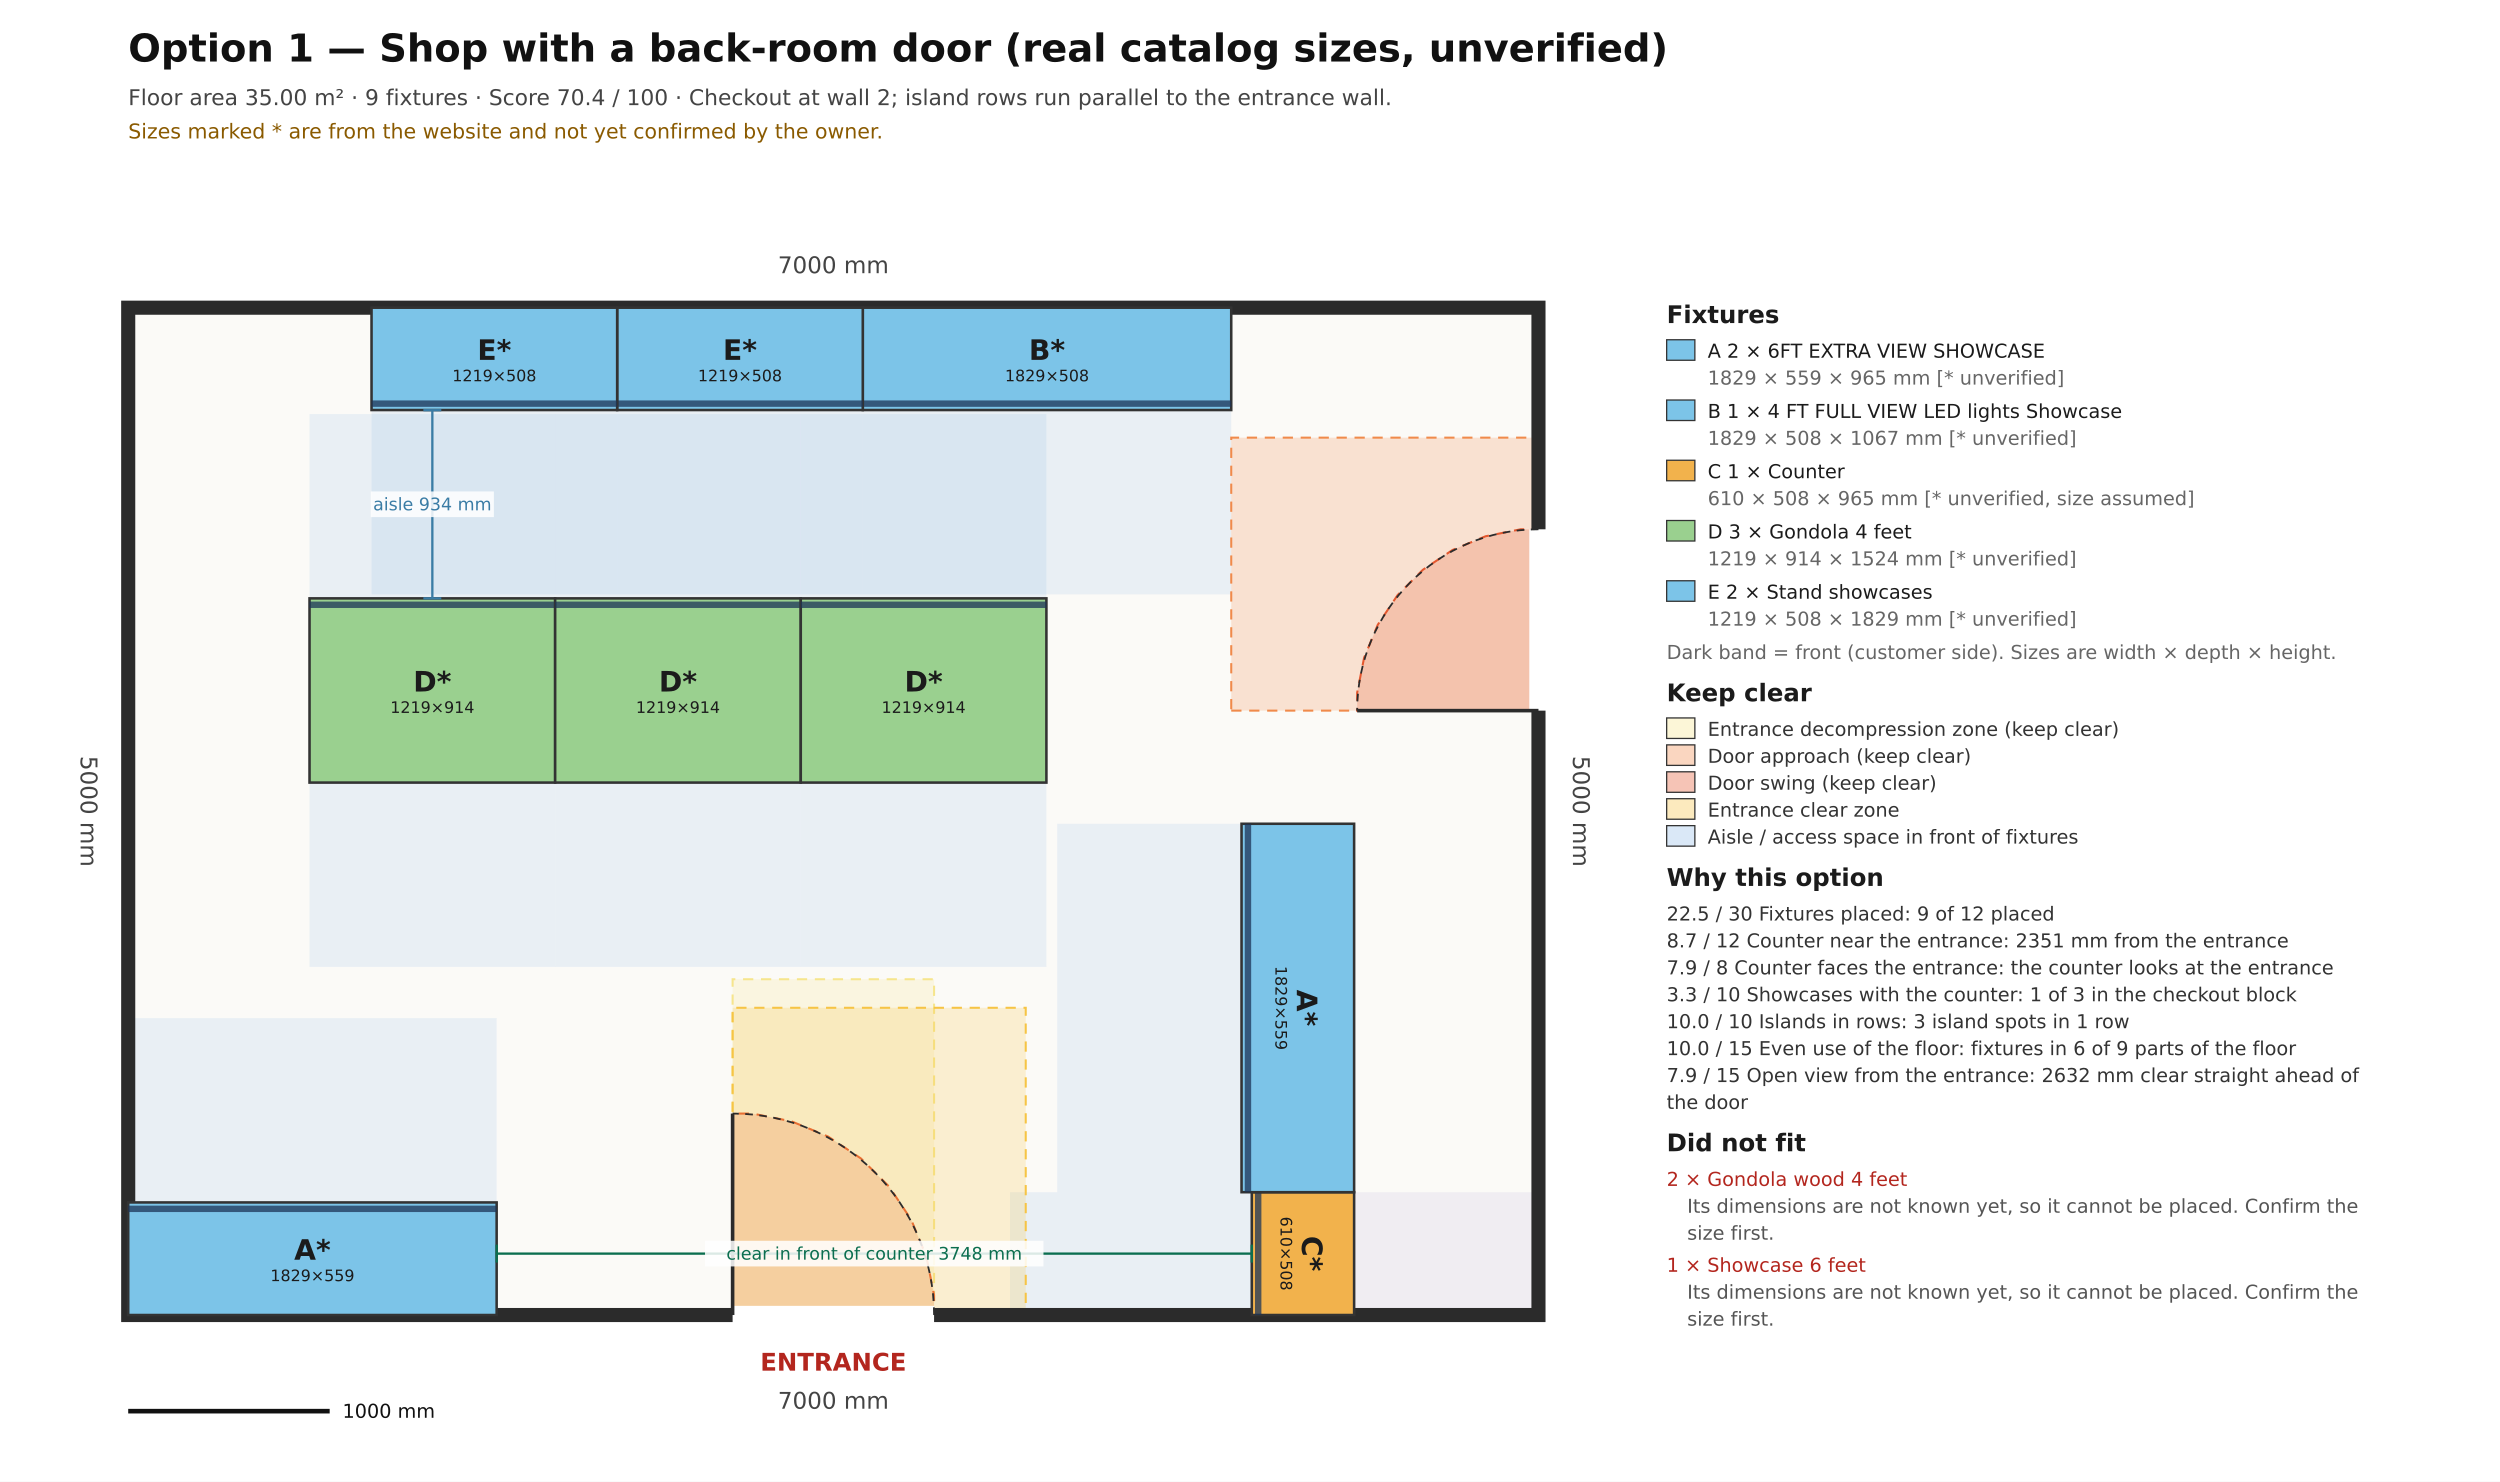
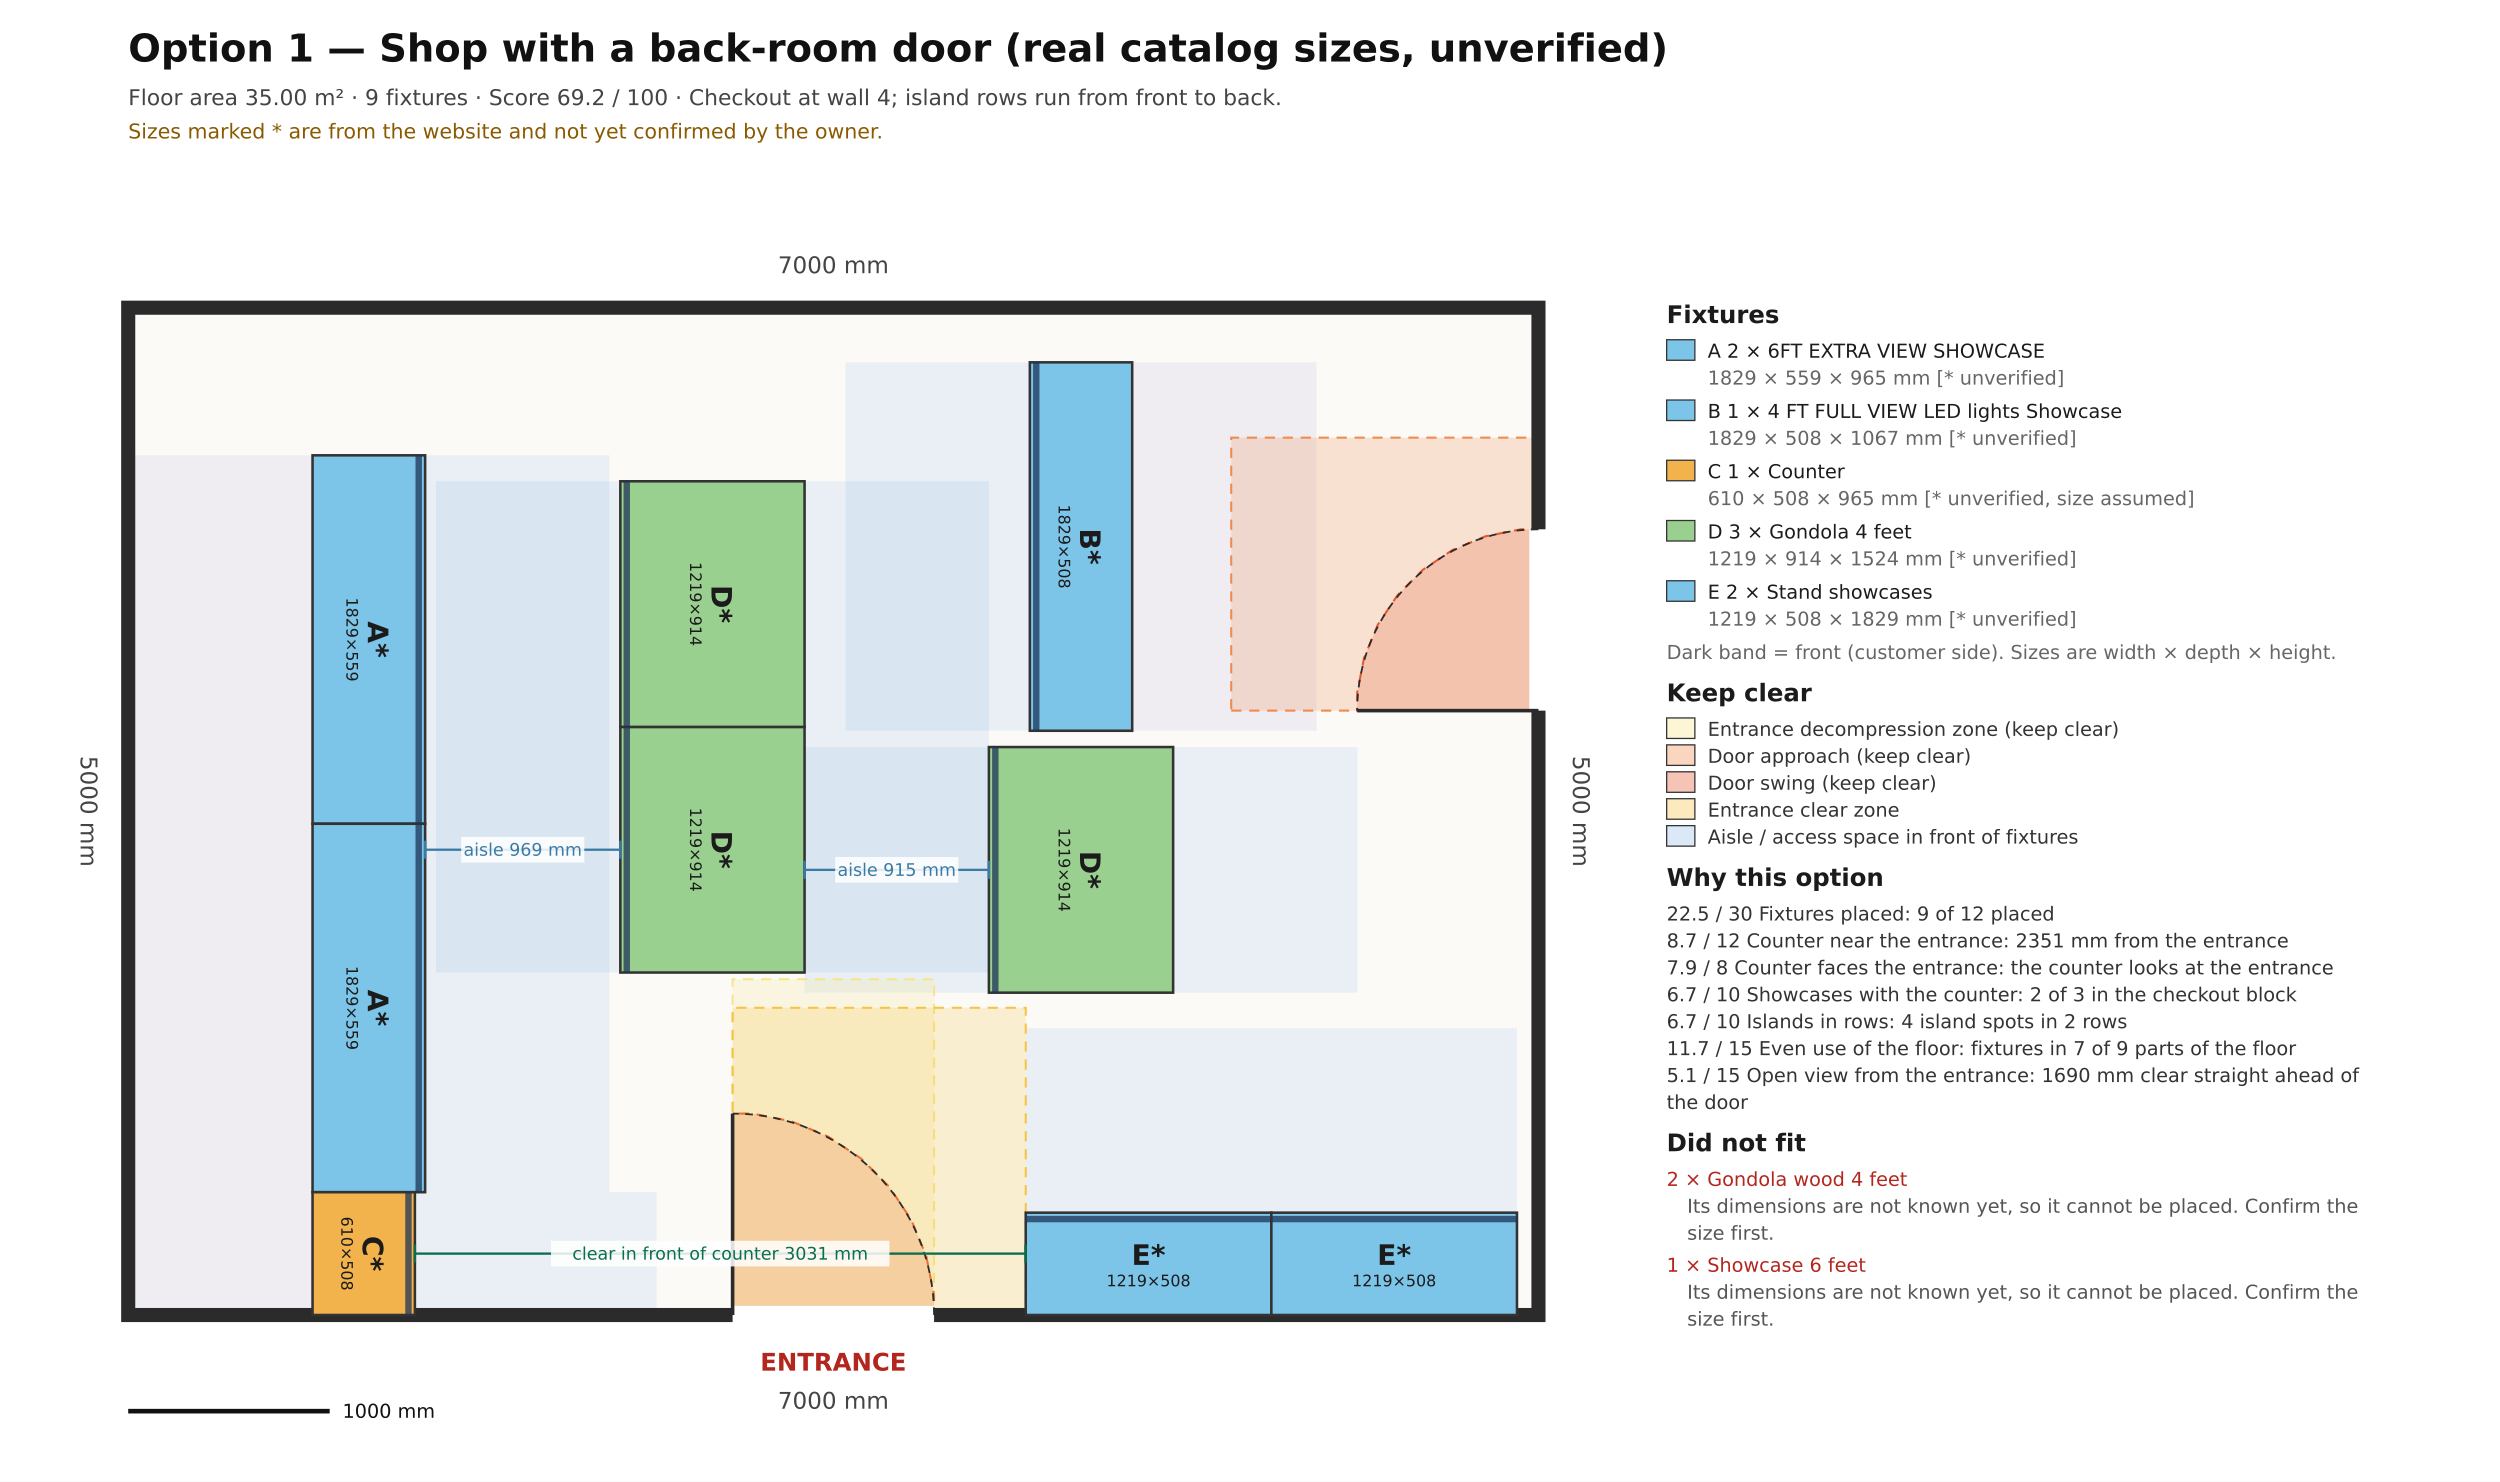
<svg xmlns="http://www.w3.org/2000/svg" viewBox="0 0 12409.1 7354.5" width="12409.1mm" height="7354.5mm" font-family="DejaVu Sans, Arial, sans-serif">
  <rect x="0" y="0" width="12409.1" height="7354.5" fill="#ffffff" />
  <text x="636.4" y="305.5" font-size="190.9" font-weight="bold" fill="#111111">Option 1 — Shop with a back-room door (real catalog sizes, unverified)</text>
-   <text x="636.4" y="521.8" font-size="108.2" fill="#444444">Floor area 35.00 m²  ·  9 fixtures  ·  Score 70.4 / 100  ·  Checkout at wall 2; island rows run parallel to the entrance wall.</text>
+   <text x="636.4" y="521.8" font-size="108.2" fill="#444444">Floor area 35.00 m²  ·  9 fixtures  ·  Score 69.2 / 100  ·  Checkout at wall 4; island rows run from front to back.</text>
  <text x="636.4" y="687.3" font-size="101.8" fill="#8a5a00">Sizes marked * are from the website and not yet confirmed by the owner.</text>
  <polygon data-role="room-outline" data-plan-points="0.000,0.000 7000.000,0.000 7000.000,5000.000 0.000,5000.000" points="636.364,6527.273 7636.364,6527.273 7636.364,1527.273 636.364,1527.273" fill="#fbfaf7" stroke="none" />
-   <polygon data-access-zone="f01" points="6213.4,6527.3 6213.4,5917.7 5013.4,5917.7 5013.4,6527.3" fill="#4a90d9" fill-opacity="0.10" stroke="none" />
-   <polygon data-access-zone="f01" points="7636.4,6527.3 7636.4,5917.7 6721.4,5917.7 6721.4,6527.3" fill="#8e7cc3" fill-opacity="0.10" stroke="none" />
-   <polygon data-access-zone="f02" points="6162.6,5917.7 6162.6,4088.9 5247.6,4088.9 5247.6,5917.7" fill="#4a90d9" fill-opacity="0.10" stroke="none" />
-   <polygon data-access-zone="f03" points="636.4,5968.5 2465.2,5968.5 2465.2,5053.5 636.4,5053.5" fill="#4a90d9" fill-opacity="0.10" stroke="none" />
-   <polygon data-access-zone="f04" points="6111.4,2035.3 4282.6,2035.3 4282.6,2950.3 6111.4,2950.3" fill="#4a90d9" fill-opacity="0.10" stroke="none" />
-   <polygon data-access-zone="f05" points="4282.6,2035.3 3063.4,2035.3 3063.4,2950.3 4282.6,2950.3" fill="#4a90d9" fill-opacity="0.10" stroke="none" />
-   <polygon data-access-zone="f06" points="3063.4,2035.3 1844.2,2035.3 1844.2,2950.3 3063.4,2950.3" fill="#4a90d9" fill-opacity="0.10" stroke="none" />
-   <polygon data-access-zone="f07" points="1536.4,2970.1 2755.6,2970.1 2755.6,2055.1 1536.4,2055.1" fill="#4a90d9" fill-opacity="0.10" stroke="none" />
-   <polygon data-access-zone="f07" points="1536.4,4799.5 2755.6,4799.5 2755.6,3884.5 1536.4,3884.5" fill="#4a90d9" fill-opacity="0.10" stroke="none" />
-   <polygon data-access-zone="f08" points="2755.6,2970.1 3974.8,2970.1 3974.8,2055.1 2755.6,2055.1" fill="#4a90d9" fill-opacity="0.10" stroke="none" />
-   <polygon data-access-zone="f08" points="2755.6,4799.5 3974.8,4799.5 3974.8,3884.5 2755.6,3884.5" fill="#4a90d9" fill-opacity="0.10" stroke="none" />
-   <polygon data-access-zone="f09" points="3974.8,2970.1 5194.0,2970.1 5194.0,2055.1 3974.8,2055.1" fill="#4a90d9" fill-opacity="0.10" stroke="none" />
-   <polygon data-access-zone="f09" points="3974.8,4799.5 5194.0,4799.5 5194.0,3884.5 3974.8,3884.5" fill="#4a90d9" fill-opacity="0.10" stroke="none" />
+   <polygon data-access-zone="f01" points="2110.2,2260.1 2110.2,4088.9 3025.2,4088.9 3025.2,2260.1" fill="#4a90d9" fill-opacity="0.10" stroke="none" />
+   <polygon data-access-zone="f01" points="636.4,2260.1 636.4,4088.9 1551.4,4088.9 1551.4,2260.1" fill="#8e7cc3" fill-opacity="0.10" stroke="none" />
+   <polygon data-access-zone="f02" points="2110.2,4088.9 2110.2,5917.7 3025.2,5917.7 3025.2,4088.9" fill="#4a90d9" fill-opacity="0.10" stroke="none" />
+   <polygon data-access-zone="f02" points="636.4,4088.9 636.4,5917.7 1551.4,5917.7 1551.4,4088.9" fill="#8e7cc3" fill-opacity="0.10" stroke="none" />
+   <polygon data-access-zone="f03" points="2059.4,5917.7 2059.4,6527.3 3259.4,6527.3 3259.4,5917.7" fill="#4a90d9" fill-opacity="0.10" stroke="none" />
+   <polygon data-access-zone="f03" points="636.4,5917.7 636.4,6527.3 1551.4,6527.3 1551.4,5917.7" fill="#8e7cc3" fill-opacity="0.10" stroke="none" />
+   <polygon data-access-zone="f04" points="5091.4,6019.3 6310.6,6019.3 6310.6,5104.3 5091.4,5104.3" fill="#4a90d9" fill-opacity="0.10" stroke="none" />
+   <polygon data-access-zone="f05" points="6310.6,6019.3 7529.8,6019.3 7529.8,5104.3 6310.6,5104.3" fill="#4a90d9" fill-opacity="0.10" stroke="none" />
+   <polygon data-access-zone="f06" points="3079.2,4827.3 3079.2,3608.1 2164.2,3608.1 2164.2,4827.3" fill="#4a90d9" fill-opacity="0.10" stroke="none" />
+   <polygon data-access-zone="f06" points="4908.6,4827.3 4908.6,3608.1 3993.6,3608.1 3993.6,4827.3" fill="#4a90d9" fill-opacity="0.10" stroke="none" />
+   <polygon data-access-zone="f07" points="3079.2,3608.1 3079.2,2388.9 2164.2,2388.9 2164.2,3608.1" fill="#4a90d9" fill-opacity="0.10" stroke="none" />
+   <polygon data-access-zone="f07" points="4908.6,3608.1 4908.6,2388.9 3993.6,2388.9 3993.6,3608.1" fill="#4a90d9" fill-opacity="0.10" stroke="none" />
+   <polygon data-access-zone="f08" points="4908.6,4927.3 4908.6,3708.1 3993.6,3708.1 3993.6,4927.3" fill="#4a90d9" fill-opacity="0.10" stroke="none" />
+   <polygon data-access-zone="f08" points="6738.0,4927.3 6738.0,3708.1 5823.0,3708.1 5823.0,4927.3" fill="#4a90d9" fill-opacity="0.10" stroke="none" />
+   <polygon data-access-zone="f09" points="5111.8,3627.3 5111.8,1798.5 4196.8,1798.5 4196.8,3627.3" fill="#4a90d9" fill-opacity="0.10" stroke="none" />
+   <polygon data-access-zone="f09" points="6534.8,3627.3 6534.8,1798.5 5619.8,1798.5 5619.8,3627.3" fill="#8e7cc3" fill-opacity="0.10" stroke="none" />
  <polygon data-zone-id="back-room-door:door-approach" points="6111.4,3527.3 7636.4,3527.3 7636.4,2172.3 6111.4,2172.3" fill="#f08a4b" fill-opacity="0.22" stroke="#f08a4b" stroke-width="10.2" stroke-dasharray="50.9 38.2" />
  <polygon data-zone-id="back-room-door:door-swing" points="6736.4,3527.3 7636.4,3527.3 7636.4,2627.3 7547.7,2627.3 7373.8,2661.9 7210.1,2729.7 7062.6,2828.2 6937.3,2953.6 6838.8,3101.0 6770.9,3264.8 6736.4,3438.6" fill="#e4572e" fill-opacity="0.22" stroke="#e4572e" stroke-width="10.2" stroke-dasharray="50.9 38.2" />
  <polygon data-zone-id="entrance:decompression" points="3636.4,6527.3 4636.4,6527.3 4636.4,4860.6 3636.4,4860.6" fill="#f6e58d" fill-opacity="0.22" stroke="#f6e58d" stroke-width="10.2" stroke-dasharray="50.9 38.2" />
  <polygon data-zone-id="entrance:door-swing" points="3636.4,6527.3 4636.4,6527.3 4636.4,6428.8 4597.9,6235.6 4522.6,6053.6 4413.1,5889.8 4273.8,5750.5 4110.0,5641.1 3928.1,5565.7 3734.9,5527.3 3636.4,5527.3" fill="#e4572e" fill-opacity="0.22" stroke="#e4572e" stroke-width="10.2" stroke-dasharray="50.9 38.2" />
  <polygon data-zone-id="entrance:entrance-clear" points="3636.4,6527.3 5091.4,6527.3 5091.4,5002.3 3636.4,5002.3" fill="#f6c445" fill-opacity="0.22" stroke="#f6c445" stroke-width="10.2" stroke-dasharray="50.9 38.2" />
  <polygon points="636.4,6527.3 7636.4,6527.3 7636.4,1527.3 636.4,1527.3" fill="none" stroke="#2b2b2b" stroke-width="70.0" stroke-linejoin="miter" />
  <line data-door-id="back-room-door" x1="7636.4" y1="3527.3" x2="7636.4" y2="2627.3" stroke="#ffffff" stroke-width="91.0" />
  <line x1="7636.4" y1="3527.3" x2="6736.4" y2="3527.3" stroke="#2b2b2b" stroke-width="17.8" />
  <path d="M 7636.4 2627.3 A 900.0 900.0 0 0 0 6736.4 3527.3" fill="none" stroke="#2b2b2b" stroke-width="8.9" stroke-dasharray="38.2 31.8" />
  <line data-door-id="entrance" x1="3636.4" y1="6527.3" x2="4636.4" y2="6527.3" stroke="#ffffff" stroke-width="91.0" />
  <line x1="3636.4" y1="6527.3" x2="3636.4" y2="5527.3" stroke="#2b2b2b" stroke-width="17.8" />
  <path d="M 4636.4 6527.3 A 1000.0 1000.0 0 0 0 3636.4 5527.3" fill="none" stroke="#2b2b2b" stroke-width="8.9" stroke-dasharray="38.2 31.8" />
  <text x="4136.4" y="6769.1" font-size="120.9" font-weight="bold" fill="#b3261e" text-anchor="middle" dominant-baseline="middle">ENTRANCE</text>
  <text data-wall-index="0" data-length-um="7000000" x="4136.4" y="6960.0" font-size="114.5" fill="#444444" text-anchor="middle" dominant-baseline="middle" transform="rotate(0.0 4136.4 6960.0)">7000 mm</text>
  <text data-wall-index="1" data-length-um="5000000" x="7840.0" y="4027.3" font-size="114.5" fill="#444444" text-anchor="middle" dominant-baseline="middle" transform="rotate(90.0 7840.0 4027.3)">5000 mm</text>
  <text data-wall-index="2" data-length-um="7000000" x="4136.4" y="1323.6" font-size="114.5" fill="#444444" text-anchor="middle" dominant-baseline="middle" transform="rotate(0.0 4136.4 1323.6)">7000 mm</text>
  <text data-wall-index="3" data-length-um="5000000" x="432.7" y="4027.3" font-size="114.5" fill="#444444" text-anchor="middle" dominant-baseline="middle" transform="rotate(90.0 432.7 4027.3)">5000 mm</text>
-   <polygon data-placement-id="f01" data-product-id="nhf-c" data-width-um="609600" data-depth-um="508000" data-plan-points="6085.000,0.000 6085.000,609.600 5577.000,609.600 5577.000,0.000" points="6721.364,6527.273 6721.364,5917.673 6213.364,5917.673 6213.364,6527.273" fill="#f2b24c" stroke="#333333" stroke-width="12.7" />
-   <line x1="6245.2" y1="6527.3" x2="6245.2" y2="5917.7" stroke="#1d3557" stroke-width="31.8" stroke-opacity="0.75" />
-   <text data-label-for="f01" x="6467.4" y="6179.1" font-size="140.0" font-weight="bold" fill="#1b1b1b" text-anchor="middle" dominant-baseline="central" transform="rotate(90.0 6467.4 6222.5)">C*</text>
-   <text x="6467.4" y="6306.5" font-size="78.9" fill="#1b1b1b" text-anchor="middle" dominant-baseline="central" transform="rotate(90.0 6467.4 6222.5)">610×508</text>
-   <polygon data-placement-id="f02" data-product-id="nhf-6ft-extra-view-showcase" data-width-um="1828800" data-depth-um="558800" data-plan-points="6085.000,609.600 6085.000,2438.400 5526.200,2438.400 5526.200,609.600" points="6721.364,5917.673 6721.364,4088.873 6162.564,4088.873 6162.564,5917.673" fill="#7cc4e8" stroke="#333333" stroke-width="12.7" />
-   <line x1="6194.4" y1="5917.7" x2="6194.4" y2="4088.9" stroke="#1d3557" stroke-width="31.8" stroke-opacity="0.75" />
-   <text data-label-for="f02" x="6442.0" y="4959.9" font-size="140.0" font-weight="bold" fill="#1b1b1b" text-anchor="middle" dominant-baseline="central" transform="rotate(90.0 6442.0 5003.3)">A*</text>
-   <text x="6442.0" y="5087.3" font-size="78.9" fill="#1b1b1b" text-anchor="middle" dominant-baseline="central" transform="rotate(90.0 6442.0 5003.3)">1829×559</text>
-   <polygon data-placement-id="f03" data-product-id="nhf-6ft-extra-view-showcase" data-width-um="1828800" data-depth-um="558800" data-plan-points="0.000,0.000 1828.800,0.000 1828.800,558.800 0.000,558.800" points="636.364,6527.273 2465.164,6527.273 2465.164,5968.473 636.364,5968.473" fill="#7cc4e8" stroke="#333333" stroke-width="12.7" />
-   <line x1="636.4" y1="6000.3" x2="2465.2" y2="6000.3" stroke="#1d3557" stroke-width="31.8" stroke-opacity="0.75" />
-   <text data-label-for="f03" x="1550.8" y="6204.5" font-size="140.0" font-weight="bold" fill="#1b1b1b" text-anchor="middle" dominant-baseline="central" transform="rotate(0.0 1550.8 6247.9)">A*</text>
-   <text x="1550.8" y="6331.9" font-size="78.9" fill="#1b1b1b" text-anchor="middle" dominant-baseline="central" transform="rotate(0.0 1550.8 6247.9)">1829×559</text>
-   <polygon data-placement-id="f04" data-product-id="nhf-6ft-full-view-led-lights-showcase" data-width-um="1828800" data-depth-um="508000" data-plan-points="5475.000,5000.000 3646.200,5000.000 3646.200,4492.000 5475.000,4492.000" points="6111.364,1527.273 4282.564,1527.273 4282.564,2035.273 6111.364,2035.273" fill="#7cc4e8" stroke="#333333" stroke-width="12.7" />
-   <line x1="6111.4" y1="2003.5" x2="4282.6" y2="2003.5" stroke="#1d3557" stroke-width="31.8" stroke-opacity="0.75" />
-   <text data-label-for="f04" x="5197.0" y="1737.9" font-size="140.0" font-weight="bold" fill="#1b1b1b" text-anchor="middle" dominant-baseline="central" transform="rotate(0.0 5197.0 1781.3)">B*</text>
-   <text x="5197.0" y="1865.3" font-size="78.9" fill="#1b1b1b" text-anchor="middle" dominant-baseline="central" transform="rotate(0.0 5197.0 1781.3)">1829×508</text>
-   <polygon data-placement-id="f05" data-product-id="nhf-s-1" data-width-um="1219200" data-depth-um="508000" data-plan-points="3646.200,5000.000 2427.000,5000.000 2427.000,4492.000 3646.200,4492.000" points="4282.564,1527.273 3063.364,1527.273 3063.364,2035.273 4282.564,2035.273" fill="#7cc4e8" stroke="#333333" stroke-width="12.7" />
-   <line x1="4282.6" y1="2003.5" x2="3063.4" y2="2003.5" stroke="#1d3557" stroke-width="31.8" stroke-opacity="0.75" />
-   <text data-label-for="f05" x="3673.0" y="1737.9" font-size="140.0" font-weight="bold" fill="#1b1b1b" text-anchor="middle" dominant-baseline="central" transform="rotate(0.0 3673.0 1781.3)">E*</text>
-   <text x="3673.0" y="1865.3" font-size="78.9" fill="#1b1b1b" text-anchor="middle" dominant-baseline="central" transform="rotate(0.0 3673.0 1781.3)">1219×508</text>
-   <polygon data-placement-id="f06" data-product-id="nhf-s-1" data-width-um="1219200" data-depth-um="508000" data-plan-points="2427.000,5000.000 1207.800,5000.000 1207.800,4492.000 2427.000,4492.000" points="3063.364,1527.273 1844.164,1527.273 1844.164,2035.273 3063.364,2035.273" fill="#7cc4e8" stroke="#333333" stroke-width="12.7" />
-   <line x1="3063.4" y1="2003.5" x2="1844.2" y2="2003.5" stroke="#1d3557" stroke-width="31.8" stroke-opacity="0.75" />
-   <text data-label-for="f06" x="2453.8" y="1737.9" font-size="140.0" font-weight="bold" fill="#1b1b1b" text-anchor="middle" dominant-baseline="central" transform="rotate(0.0 2453.8 1781.3)">E*</text>
-   <text x="2453.8" y="1865.3" font-size="78.9" fill="#1b1b1b" text-anchor="middle" dominant-baseline="central" transform="rotate(0.0 2453.8 1781.3)">1219×508</text>
-   <polygon data-placement-id="f07" data-product-id="nhf-g" data-width-um="1219200" data-depth-um="914400" data-plan-points="900.000,2642.800 2119.200,2642.800 2119.200,3557.200 900.000,3557.200" points="1536.364,3884.473 2755.564,3884.473 2755.564,2970.073 1536.364,2970.073" fill="#9ad08f" stroke="#333333" stroke-width="12.7" />
-   <line x1="1536.4" y1="3001.9" x2="2755.6" y2="3001.9" stroke="#1d3557" stroke-width="31.8" stroke-opacity="0.75" />
-   <text data-label-for="f07" x="2146.0" y="3383.9" font-size="140.0" font-weight="bold" fill="#1b1b1b" text-anchor="middle" dominant-baseline="central" transform="rotate(0.0 2146.0 3427.3)">D*</text>
-   <text x="2146.0" y="3511.3" font-size="78.9" fill="#1b1b1b" text-anchor="middle" dominant-baseline="central" transform="rotate(0.0 2146.0 3427.3)">1219×914</text>
-   <polygon data-placement-id="f08" data-product-id="nhf-g" data-width-um="1219200" data-depth-um="914400" data-plan-points="2119.200,2642.800 3338.400,2642.800 3338.400,3557.200 2119.200,3557.200" points="2755.564,3884.473 3974.764,3884.473 3974.764,2970.073 2755.564,2970.073" fill="#9ad08f" stroke="#333333" stroke-width="12.7" />
-   <line x1="2755.6" y1="3001.9" x2="3974.8" y2="3001.9" stroke="#1d3557" stroke-width="31.8" stroke-opacity="0.75" />
-   <text data-label-for="f08" x="3365.2" y="3383.9" font-size="140.0" font-weight="bold" fill="#1b1b1b" text-anchor="middle" dominant-baseline="central" transform="rotate(0.0 3365.2 3427.3)">D*</text>
-   <text x="3365.2" y="3511.3" font-size="78.9" fill="#1b1b1b" text-anchor="middle" dominant-baseline="central" transform="rotate(0.0 3365.2 3427.3)">1219×914</text>
-   <polygon data-placement-id="f09" data-product-id="nhf-g" data-width-um="1219200" data-depth-um="914400" data-plan-points="3338.400,2642.800 4557.600,2642.800 4557.600,3557.200 3338.400,3557.200" points="3974.764,3884.473 5193.964,3884.473 5193.964,2970.073 3974.764,2970.073" fill="#9ad08f" stroke="#333333" stroke-width="12.7" />
-   <line x1="3974.8" y1="3001.9" x2="5194.0" y2="3001.9" stroke="#1d3557" stroke-width="31.8" stroke-opacity="0.75" />
-   <text data-label-for="f09" x="4584.4" y="3383.9" font-size="140.0" font-weight="bold" fill="#1b1b1b" text-anchor="middle" dominant-baseline="central" transform="rotate(0.0 4584.4 3427.3)">D*</text>
-   <text x="4584.4" y="3511.3" font-size="78.9" fill="#1b1b1b" text-anchor="middle" dominant-baseline="central" transform="rotate(0.0 4584.4 3427.3)">1219×914</text>
-   <line data-aisle="main" data-width-um="3748000" x1="6213.4" y1="6222.5" x2="2465.4" y2="6222.5" stroke="#0b6e4f" stroke-width="11.5" />
-   <line x1="6213.4" y1="6267.0" x2="6213.4" y2="6177.9" stroke="#0b6e4f" stroke-width="11.5" />
-   <line x1="2465.4" y1="6267.0" x2="2465.4" y2="6177.9" stroke="#0b6e4f" stroke-width="11.5" />
-   <rect x="3499.4" y="6158.8" width="1680.0" height="127.3" fill="#ffffff" fill-opacity="0.85" />
-   <text x="4339.4" y="6222.5" font-size="86.5" fill="#0b6e4f" text-anchor="middle" dominant-baseline="central">clear in front of counter 3748 mm</text>
-   <line data-aisle="secondary" data-width-um="934000" x1="2146.0" y1="2970.1" x2="2146.0" y2="2036.1" stroke="#3a7ca5" stroke-width="11.5" />
-   <line x1="2101.4" y1="2970.1" x2="2190.5" y2="2970.1" stroke="#3a7ca5" stroke-width="11.5" />
-   <line x1="2101.4" y1="2036.1" x2="2190.5" y2="2036.1" stroke="#3a7ca5" stroke-width="11.5" />
-   <rect x="1840.5" y="2439.4" width="610.9" height="127.3" fill="#ffffff" fill-opacity="0.85" />
-   <text x="2146.0" y="2503.1" font-size="86.5" fill="#3a7ca5" text-anchor="middle" dominant-baseline="central">aisle 934 mm</text>
+   <polygon data-placement-id="f01" data-product-id="nhf-6ft-extra-view-showcase" data-width-um="1828800" data-depth-um="558800" data-plan-points="915.000,4267.200 915.000,2438.400 1473.800,2438.400 1473.800,4267.200" points="1551.364,2260.073 1551.364,4088.873 2110.164,4088.873 2110.164,2260.073" fill="#7cc4e8" stroke="#333333" stroke-width="12.7" />
+   <line x1="2078.3" y1="2260.1" x2="2078.3" y2="4088.9" stroke="#1d3557" stroke-width="31.8" stroke-opacity="0.75" />
+   <text data-label-for="f01" x="1830.8" y="3131.1" font-size="140.0" font-weight="bold" fill="#1b1b1b" text-anchor="middle" dominant-baseline="central" transform="rotate(90.0 1830.8 3174.5)">A*</text>
+   <text x="1830.8" y="3258.5" font-size="78.9" fill="#1b1b1b" text-anchor="middle" dominant-baseline="central" transform="rotate(90.0 1830.8 3174.5)">1829×559</text>
+   <polygon data-placement-id="f02" data-product-id="nhf-6ft-extra-view-showcase" data-width-um="1828800" data-depth-um="558800" data-plan-points="915.000,2438.400 915.000,609.600 1473.800,609.600 1473.800,2438.400" points="1551.364,4088.873 1551.364,5917.673 2110.164,5917.673 2110.164,4088.873" fill="#7cc4e8" stroke="#333333" stroke-width="12.7" />
+   <line x1="2078.3" y1="4088.9" x2="2078.3" y2="5917.7" stroke="#1d3557" stroke-width="31.8" stroke-opacity="0.75" />
+   <text data-label-for="f02" x="1830.8" y="4959.9" font-size="140.0" font-weight="bold" fill="#1b1b1b" text-anchor="middle" dominant-baseline="central" transform="rotate(90.0 1830.8 5003.3)">A*</text>
+   <text x="1830.8" y="5087.3" font-size="78.9" fill="#1b1b1b" text-anchor="middle" dominant-baseline="central" transform="rotate(90.0 1830.8 5003.3)">1829×559</text>
+   <polygon data-placement-id="f03" data-product-id="nhf-c" data-width-um="609600" data-depth-um="508000" data-plan-points="915.000,609.600 915.000,0.000 1423.000,0.000 1423.000,609.600" points="1551.364,5917.673 1551.364,6527.273 2059.364,6527.273 2059.364,5917.673" fill="#f2b24c" stroke="#333333" stroke-width="12.7" />
+   <line x1="2027.5" y1="5917.7" x2="2027.5" y2="6527.3" stroke="#1d3557" stroke-width="31.8" stroke-opacity="0.75" />
+   <text data-label-for="f03" x="1805.4" y="6179.1" font-size="140.0" font-weight="bold" fill="#1b1b1b" text-anchor="middle" dominant-baseline="central" transform="rotate(90.0 1805.4 6222.5)">C*</text>
+   <text x="1805.4" y="6306.5" font-size="78.9" fill="#1b1b1b" text-anchor="middle" dominant-baseline="central" transform="rotate(90.0 1805.4 6222.5)">610×508</text>
+   <polygon data-placement-id="f04" data-product-id="nhf-s-1" data-width-um="1219200" data-depth-um="508000" data-plan-points="4455.000,0.000 5674.200,0.000 5674.200,508.000 4455.000,508.000" points="5091.364,6527.273 6310.564,6527.273 6310.564,6019.273 5091.364,6019.273" fill="#7cc4e8" stroke="#333333" stroke-width="12.7" />
+   <line x1="5091.4" y1="6051.1" x2="6310.6" y2="6051.1" stroke="#1d3557" stroke-width="31.8" stroke-opacity="0.75" />
+   <text data-label-for="f04" x="5701.0" y="6229.9" font-size="140.0" font-weight="bold" fill="#1b1b1b" text-anchor="middle" dominant-baseline="central" transform="rotate(0.0 5701.0 6273.3)">E*</text>
+   <text x="5701.0" y="6357.3" font-size="78.9" fill="#1b1b1b" text-anchor="middle" dominant-baseline="central" transform="rotate(0.0 5701.0 6273.3)">1219×508</text>
+   <polygon data-placement-id="f05" data-product-id="nhf-s-1" data-width-um="1219200" data-depth-um="508000" data-plan-points="5674.200,0.000 6893.400,0.000 6893.400,508.000 5674.200,508.000" points="6310.564,6527.273 7529.764,6527.273 7529.764,6019.273 6310.564,6019.273" fill="#7cc4e8" stroke="#333333" stroke-width="12.7" />
+   <line x1="6310.6" y1="6051.1" x2="7529.8" y2="6051.1" stroke="#1d3557" stroke-width="31.8" stroke-opacity="0.75" />
+   <text data-label-for="f05" x="6920.2" y="6229.9" font-size="140.0" font-weight="bold" fill="#1b1b1b" text-anchor="middle" dominant-baseline="central" transform="rotate(0.0 6920.2 6273.3)">E*</text>
+   <text x="6920.2" y="6357.3" font-size="78.9" fill="#1b1b1b" text-anchor="middle" dominant-baseline="central" transform="rotate(0.0 6920.2 6273.3)">1219×508</text>
+   <polygon data-placement-id="f06" data-product-id="nhf-g" data-width-um="1219200" data-depth-um="914400" data-plan-points="3357.200,1700.000 3357.200,2919.200 2442.800,2919.200 2442.800,1700.000" points="3993.564,4827.273 3993.564,3608.073 3079.164,3608.073 3079.164,4827.273" fill="#9ad08f" stroke="#333333" stroke-width="12.7" />
+   <line x1="3111.0" y1="4827.3" x2="3111.0" y2="3608.1" stroke="#1d3557" stroke-width="31.8" stroke-opacity="0.75" />
+   <text data-label-for="f06" x="3536.4" y="4174.3" font-size="140.0" font-weight="bold" fill="#1b1b1b" text-anchor="middle" dominant-baseline="central" transform="rotate(90.0 3536.4 4217.7)">D*</text>
+   <text x="3536.4" y="4301.7" font-size="78.9" fill="#1b1b1b" text-anchor="middle" dominant-baseline="central" transform="rotate(90.0 3536.4 4217.7)">1219×914</text>
+   <polygon data-placement-id="f07" data-product-id="nhf-g" data-width-um="1219200" data-depth-um="914400" data-plan-points="3357.200,2919.200 3357.200,4138.400 2442.800,4138.400 2442.800,2919.200" points="3993.564,3608.073 3993.564,2388.873 3079.164,2388.873 3079.164,3608.073" fill="#9ad08f" stroke="#333333" stroke-width="12.7" />
+   <line x1="3111.0" y1="3608.1" x2="3111.0" y2="2388.9" stroke="#1d3557" stroke-width="31.8" stroke-opacity="0.75" />
+   <text data-label-for="f07" x="3536.4" y="2955.1" font-size="140.0" font-weight="bold" fill="#1b1b1b" text-anchor="middle" dominant-baseline="central" transform="rotate(90.0 3536.4 2998.5)">D*</text>
+   <text x="3536.4" y="3082.5" font-size="78.9" fill="#1b1b1b" text-anchor="middle" dominant-baseline="central" transform="rotate(90.0 3536.4 2998.5)">1219×914</text>
+   <polygon data-placement-id="f08" data-product-id="nhf-g" data-width-um="1219200" data-depth-um="914400" data-plan-points="5186.600,1600.000 5186.600,2819.200 4272.200,2819.200 4272.200,1600.000" points="5822.964,4927.273 5822.964,3708.073 4908.564,3708.073 4908.564,4927.273" fill="#9ad08f" stroke="#333333" stroke-width="12.7" />
+   <line x1="4940.4" y1="4927.3" x2="4940.4" y2="3708.1" stroke="#1d3557" stroke-width="31.8" stroke-opacity="0.75" />
+   <text data-label-for="f08" x="5365.8" y="4274.3" font-size="140.0" font-weight="bold" fill="#1b1b1b" text-anchor="middle" dominant-baseline="central" transform="rotate(90.0 5365.8 4317.7)">D*</text>
+   <text x="5365.8" y="4401.7" font-size="78.9" fill="#1b1b1b" text-anchor="middle" dominant-baseline="central" transform="rotate(90.0 5365.8 4317.7)">1219×914</text>
+   <polygon data-placement-id="f09" data-product-id="nhf-6ft-full-view-led-lights-showcase" data-width-um="1828800" data-depth-um="508000" data-plan-points="4983.400,2900.000 4983.400,4728.800 4475.400,4728.800 4475.400,2900.000" points="5619.764,3627.273 5619.764,1798.473 5111.764,1798.473 5111.764,3627.273" fill="#7cc4e8" stroke="#333333" stroke-width="12.7" />
+   <line x1="5143.6" y1="3627.3" x2="5143.6" y2="1798.5" stroke="#1d3557" stroke-width="31.8" stroke-opacity="0.75" />
+   <text data-label-for="f09" x="5365.8" y="2669.5" font-size="140.0" font-weight="bold" fill="#1b1b1b" text-anchor="middle" dominant-baseline="central" transform="rotate(90.0 5365.8 2712.9)">B*</text>
+   <text x="5365.8" y="2796.9" font-size="78.9" fill="#1b1b1b" text-anchor="middle" dominant-baseline="central" transform="rotate(90.0 5365.8 2712.9)">1829×508</text>
+   <line data-aisle="main" data-width-um="3031000" x1="2059.4" y1="6222.5" x2="5090.4" y2="6222.5" stroke="#0b6e4f" stroke-width="11.5" />
+   <line x1="2059.4" y1="6177.9" x2="2059.4" y2="6267.0" stroke="#0b6e4f" stroke-width="11.5" />
+   <line x1="5090.4" y1="6177.9" x2="5090.4" y2="6267.0" stroke="#0b6e4f" stroke-width="11.5" />
+   <rect x="2734.9" y="6158.8" width="1680.0" height="127.3" fill="#ffffff" fill-opacity="0.85" />
+   <text x="3574.9" y="6222.5" font-size="86.5" fill="#0b6e4f" text-anchor="middle" dominant-baseline="central">clear in front of counter 3031 mm</text>
+   <line data-aisle="secondary" data-width-um="969000" x1="3079.2" y1="4217.7" x2="2110.2" y2="4217.7" stroke="#3a7ca5" stroke-width="11.5" />
+   <line x1="3079.2" y1="4262.2" x2="3079.2" y2="4173.1" stroke="#3a7ca5" stroke-width="11.5" />
+   <line x1="2110.2" y1="4262.2" x2="2110.2" y2="4173.1" stroke="#3a7ca5" stroke-width="11.5" />
+   <rect x="2289.2" y="4154.0" width="610.9" height="127.3" fill="#ffffff" fill-opacity="0.85" />
+   <text x="2594.7" y="4217.7" font-size="86.5" fill="#3a7ca5" text-anchor="middle" dominant-baseline="central">aisle 969 mm</text>
+   <line data-aisle="secondary" data-width-um="915000" x1="4908.6" y1="4317.7" x2="3993.6" y2="4317.7" stroke="#3a7ca5" stroke-width="11.5" />
+   <line x1="4908.6" y1="4362.2" x2="4908.6" y2="4273.1" stroke="#3a7ca5" stroke-width="11.5" />
+   <line x1="3993.6" y1="4362.2" x2="3993.6" y2="4273.1" stroke="#3a7ca5" stroke-width="11.5" />
+   <rect x="4145.6" y="4254.0" width="610.9" height="127.3" fill="#ffffff" fill-opacity="0.85" />
+   <text x="4451.1" y="4317.7" font-size="86.5" fill="#3a7ca5" text-anchor="middle" dominant-baseline="central">aisle 915 mm</text>
  <line x1="636.4" y1="7004.5" x2="1636.4" y2="7004.5" stroke="#111111" stroke-width="22.9" />
  <text x="1700.0" y="7004.5" font-size="95.5" fill="#111111" dominant-baseline="central">1000 mm</text>
  <text x="8272.7" y="1603.6" font-size="120.9" font-weight="bold" fill="#1b1b1b">Fixtures</text>
  <rect x="8272.7" y="1686.4" width="140.0" height="101.8" fill="#7cc4e8" fill-opacity="1" stroke="#333333" stroke-width="6.4" />
  <text x="8476.4" y="1775.5" font-size="95.5" fill="#1b1b1b">A 2 × 6FT EXTRA VIEW SHOWCASE</text>
  <text x="8476.4" y="1909.1" font-size="95.5" fill="#666666">1829 × 559 × 965 mm [* unverified]</text>
  <rect x="8272.7" y="1985.5" width="140.0" height="101.8" fill="#7cc4e8" fill-opacity="1" stroke="#333333" stroke-width="6.4" />
  <text x="8476.4" y="2074.5" font-size="95.5" fill="#1b1b1b">B 1 × 4 FT FULL VIEW LED lights Showcase</text>
  <text x="8476.4" y="2208.2" font-size="95.5" fill="#666666">1829 × 508 × 1067 mm [* unverified]</text>
  <rect x="8272.7" y="2284.5" width="140.0" height="101.8" fill="#f2b24c" fill-opacity="1" stroke="#333333" stroke-width="6.4" />
  <text x="8476.4" y="2373.6" font-size="95.5" fill="#1b1b1b">C 1 × Counter</text>
  <text x="8476.4" y="2507.3" font-size="95.5" fill="#666666">610 × 508 × 965 mm [* unverified, size assumed]</text>
  <rect x="8272.7" y="2583.6" width="140.0" height="101.8" fill="#9ad08f" fill-opacity="1" stroke="#333333" stroke-width="6.4" />
  <text x="8476.4" y="2672.7" font-size="95.5" fill="#1b1b1b">D 3 × Gondola 4 feet</text>
  <text x="8476.4" y="2806.4" font-size="95.5" fill="#666666">1219 × 914 × 1524 mm [* unverified]</text>
  <rect x="8272.7" y="2882.7" width="140.0" height="101.8" fill="#7cc4e8" fill-opacity="1" stroke="#333333" stroke-width="6.4" />
  <text x="8476.4" y="2971.8" font-size="95.5" fill="#1b1b1b">E 2 × Stand showcases</text>
  <text x="8476.4" y="3105.5" font-size="95.5" fill="#666666">1219 × 508 × 1829 mm [* unverified]</text>
  <text x="8272.7" y="3270.9" font-size="95.5" fill="#666666">Dark band = front (customer side). Sizes are width × depth × height.</text>
  <text x="8272.7" y="3480.9" font-size="120.9" font-weight="bold" fill="#1b1b1b">Keep clear</text>
  <rect x="8272.7" y="3563.6" width="140.0" height="101.8" fill="#f6e58d" fill-opacity="0.35" stroke="#333333" stroke-width="6.4" />
  <text x="8476.4" y="3652.7" font-size="95.5" fill="#333333">Entrance decompression zone (keep clear)</text>
  <rect x="8272.7" y="3697.3" width="140.0" height="101.8" fill="#f08a4b" fill-opacity="0.35" stroke="#333333" stroke-width="6.4" />
  <text x="8476.4" y="3786.4" font-size="95.5" fill="#333333">Door approach (keep clear)</text>
  <rect x="8272.7" y="3830.9" width="140.0" height="101.8" fill="#e4572e" fill-opacity="0.35" stroke="#333333" stroke-width="6.4" />
  <text x="8476.4" y="3920.0" font-size="95.5" fill="#333333">Door swing (keep clear)</text>
  <rect x="8272.7" y="3964.5" width="140.0" height="101.8" fill="#f6c445" fill-opacity="0.35" stroke="#333333" stroke-width="6.4" />
  <text x="8476.4" y="4053.6" font-size="95.5" fill="#333333">Entrance clear zone</text>
  <rect x="8272.7" y="4098.2" width="140.0" height="101.8" fill="#4a90d9" fill-opacity="0.2" stroke="#333333" stroke-width="6.4" />
  <text x="8476.4" y="4187.3" font-size="95.5" fill="#333333">Aisle / access space in front of fixtures</text>
  <text x="8272.7" y="4397.3" font-size="120.9" font-weight="bold" fill="#1b1b1b">Why this option</text>
  <text x="8272.7" y="4569.1" font-size="95.5" fill="#333333">22.5 / 30 Fixtures placed: 9 of 12 placed</text>
  <text x="8272.7" y="4702.7" font-size="95.5" fill="#333333">8.7 / 12 Counter near the entrance: 2351 mm from the entrance</text>
  <text x="8272.7" y="4836.4" font-size="95.5" fill="#333333">7.9 / 8 Counter faces the entrance: the counter looks at the entrance</text>
-   <text x="8272.7" y="4970.0" font-size="95.5" fill="#333333">3.3 / 10 Showcases with the counter: 1 of 3 in the checkout block</text>
-   <text x="8272.7" y="5103.6" font-size="95.5" fill="#333333">10.0 / 10 Islands in rows: 3 island spots in 1 row</text>
-   <text x="8272.7" y="5237.3" font-size="95.5" fill="#333333">10.0 / 15 Even use of the floor: fixtures in 6 of 9 parts of the floor</text>
-   <text x="8272.7" y="5370.9" font-size="95.5" fill="#333333">7.9 / 15 Open view from the entrance: 2632 mm clear straight ahead of</text>
+   <text x="8272.7" y="4970.0" font-size="95.5" fill="#333333">6.7 / 10 Showcases with the counter: 2 of 3 in the checkout block</text>
+   <text x="8272.7" y="5103.6" font-size="95.5" fill="#333333">6.7 / 10 Islands in rows: 4 island spots in 2 rows</text>
+   <text x="8272.7" y="5237.3" font-size="95.5" fill="#333333">11.7 / 15 Even use of the floor: fixtures in 7 of 9 parts of the floor</text>
+   <text x="8272.7" y="5370.9" font-size="95.5" fill="#333333">5.1 / 15 Open view from the entrance: 1690 mm clear straight ahead of</text>
  <text x="8272.7" y="5504.5" font-size="95.5" fill="#333333">the door</text>
  <text x="8272.7" y="5714.5" font-size="120.9" font-weight="bold" fill="#1b1b1b">Did not fit</text>
  <text x="8272.7" y="5886.4" font-size="95.5" fill="#b3261e">2 × Gondola wood 4 feet</text>
  <text x="8374.5" y="6020.0" font-size="95.5" fill="#555555">Its dimensions are not known yet, so it cannot be placed. Confirm the</text>
  <text x="8374.5" y="6153.6" font-size="95.5" fill="#555555">size first.</text>
  <text x="8272.7" y="6312.7" font-size="95.5" fill="#b3261e">1 × Showcase 6 feet</text>
  <text x="8374.5" y="6446.4" font-size="95.5" fill="#555555">Its dimensions are not known yet, so it cannot be placed. Confirm the</text>
  <text x="8374.5" y="6580.0" font-size="95.5" fill="#555555">size first.</text>
</svg>
